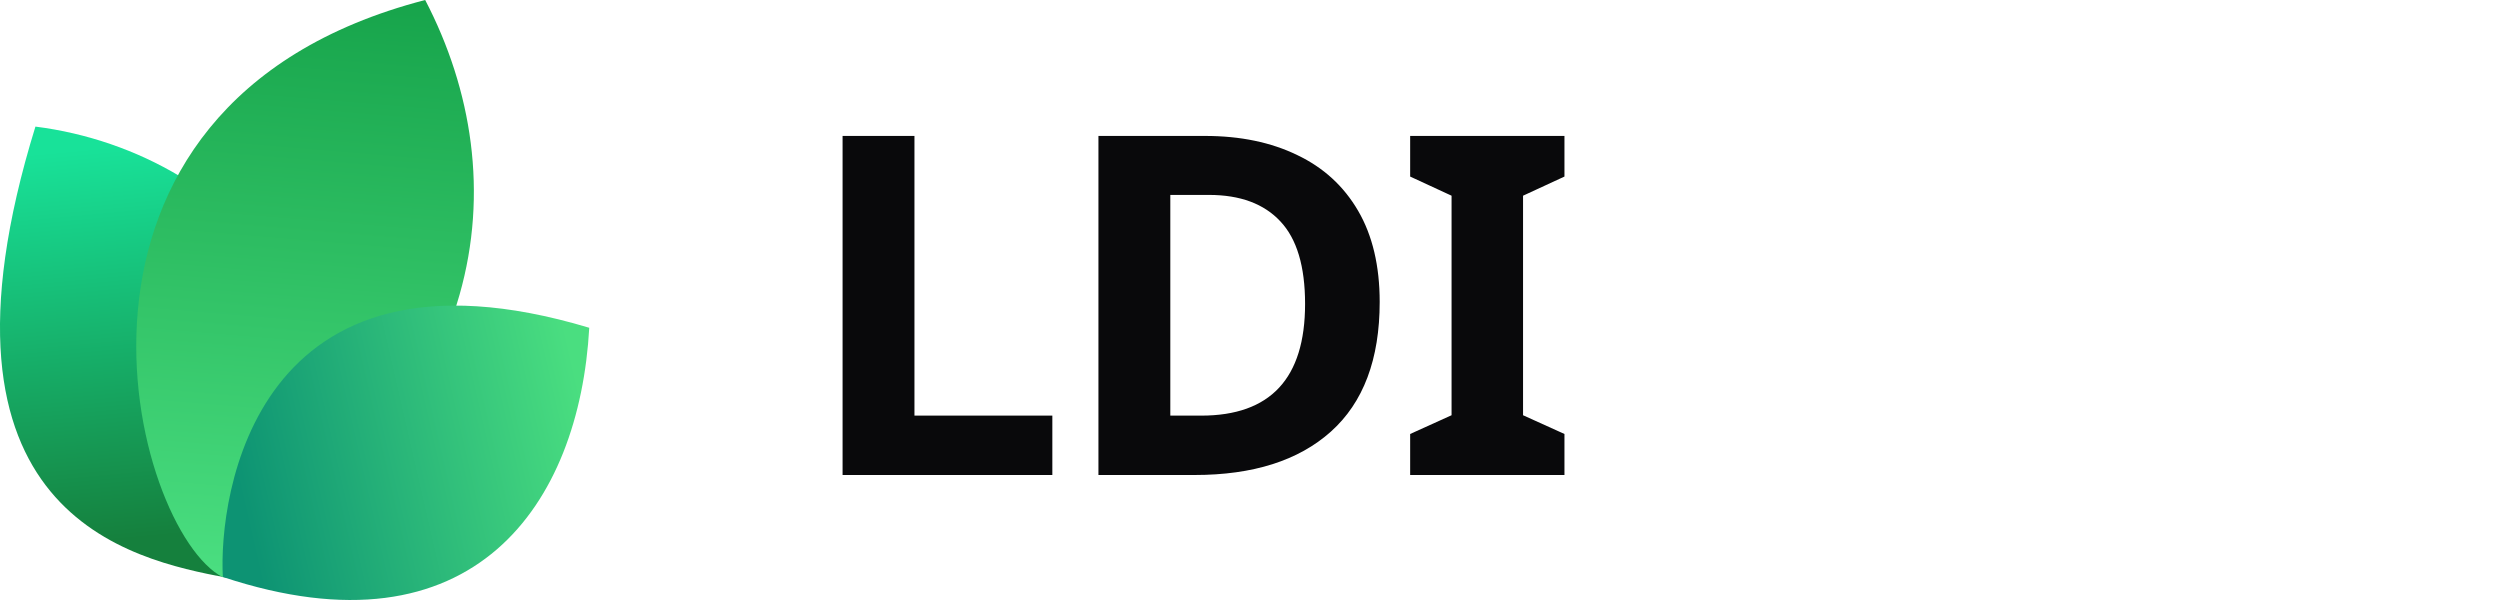
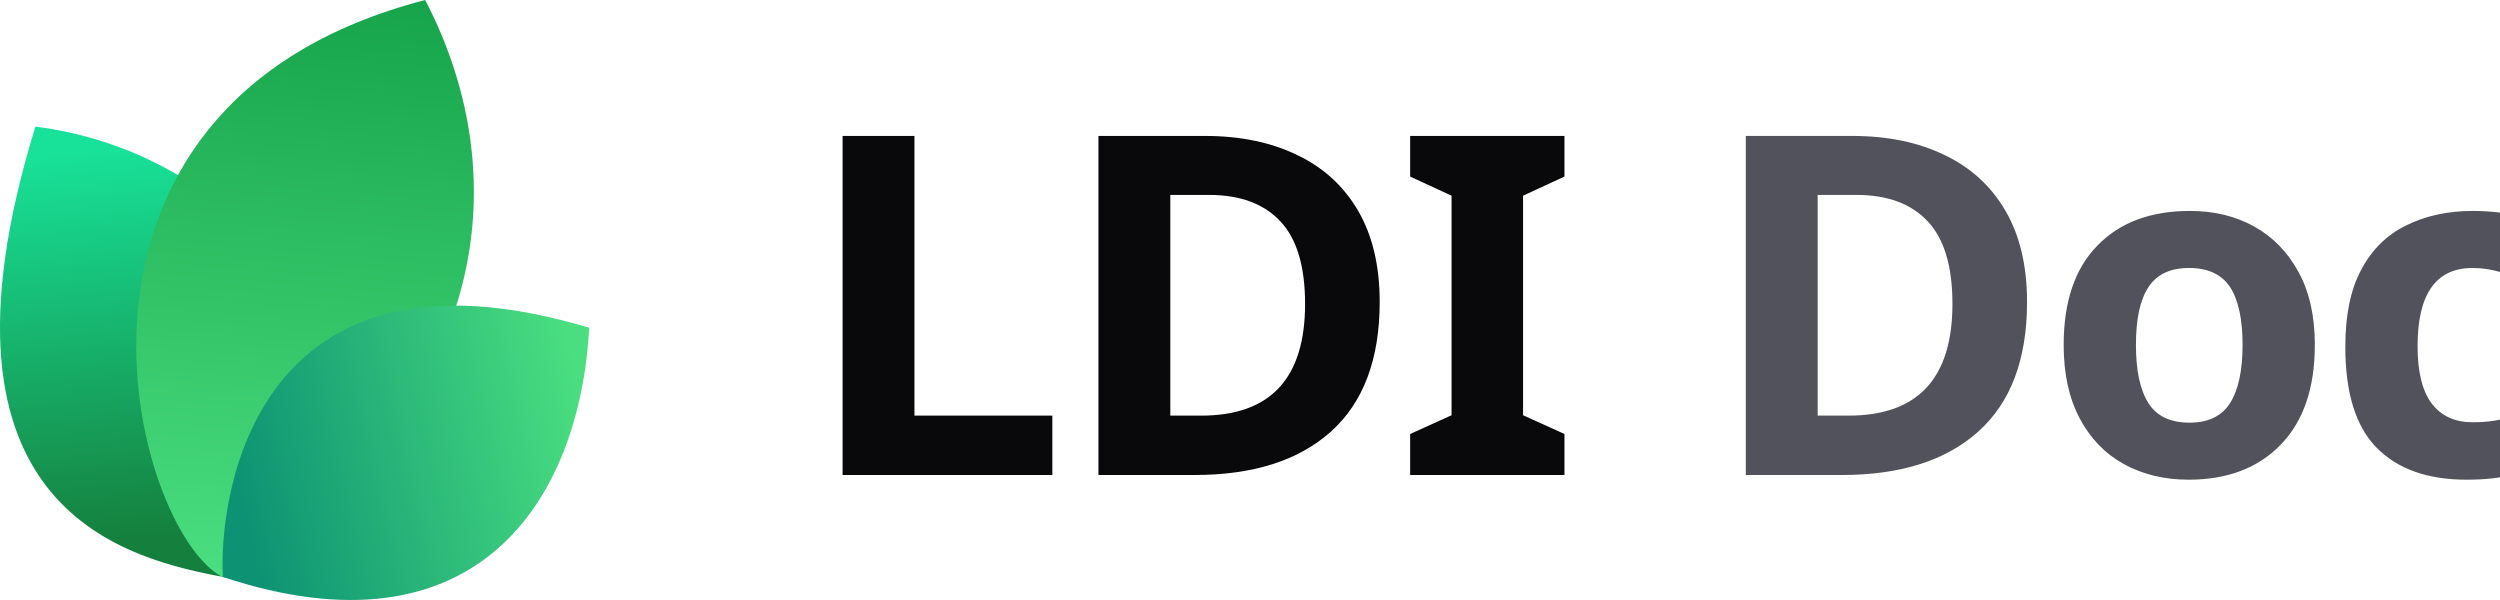
<svg xmlns="http://www.w3.org/2000/svg" width="100" height="24" viewBox="0 0 100 24" fill="none">
  <path d="M9.061 23.108C5.268 22.377 -3.391 20.627 1.417 5.064C9.634 6.099 16.973 14.064 9.061 23.108Z" fill="url(#paint0_light)" />
  <path d="M8.919 23.094C5.276 21.222 0.784 4.209 17.007 0C20.757 7.193 19.621 16.545 8.919 23.094Z" fill="url(#paint1_light)" />
  <path d="M8.914 23.079C8.735 19.882 10.159 9.085 23.57 13.111C23.181 20.123 18.984 26.418 8.914 23.079Z" fill="url(#paint2_light)" />
  <text x="32" y="19" style="font-family: sans-serif; font-weight: 900; font-size: 19px; letter-spacing: -0.5px;">
    <tspan fill="#09090B">LDI</tspan>
+     <tspan fill="#52525C">Docs</tspan>
  </text>
  <defs>
    <linearGradient id="paint0_light" x1="3.776" y1="5.916" x2="5.232" y2="21.559" gradientUnits="userSpaceOnUse">
      <stop stop-color="#18E299" />
      <stop offset="1" stop-color="#15803D" />
    </linearGradient>
    <linearGradient id="paint1_light" x1="12.171" y1="-0.718" x2="10.19" y2="22.983" gradientUnits="userSpaceOnUse">
      <stop stop-color="#16A34A" />
      <stop offset="1" stop-color="#4ADE80" />
    </linearGradient>
    <linearGradient id="paint2_light" x1="23.133" y1="15.353" x2="9.338" y2="18.52" gradientUnits="userSpaceOnUse">
      <stop stop-color="#4ADE80" />
      <stop offset="1" stop-color="#0D9373" />
    </linearGradient>
  </defs>
</svg>
